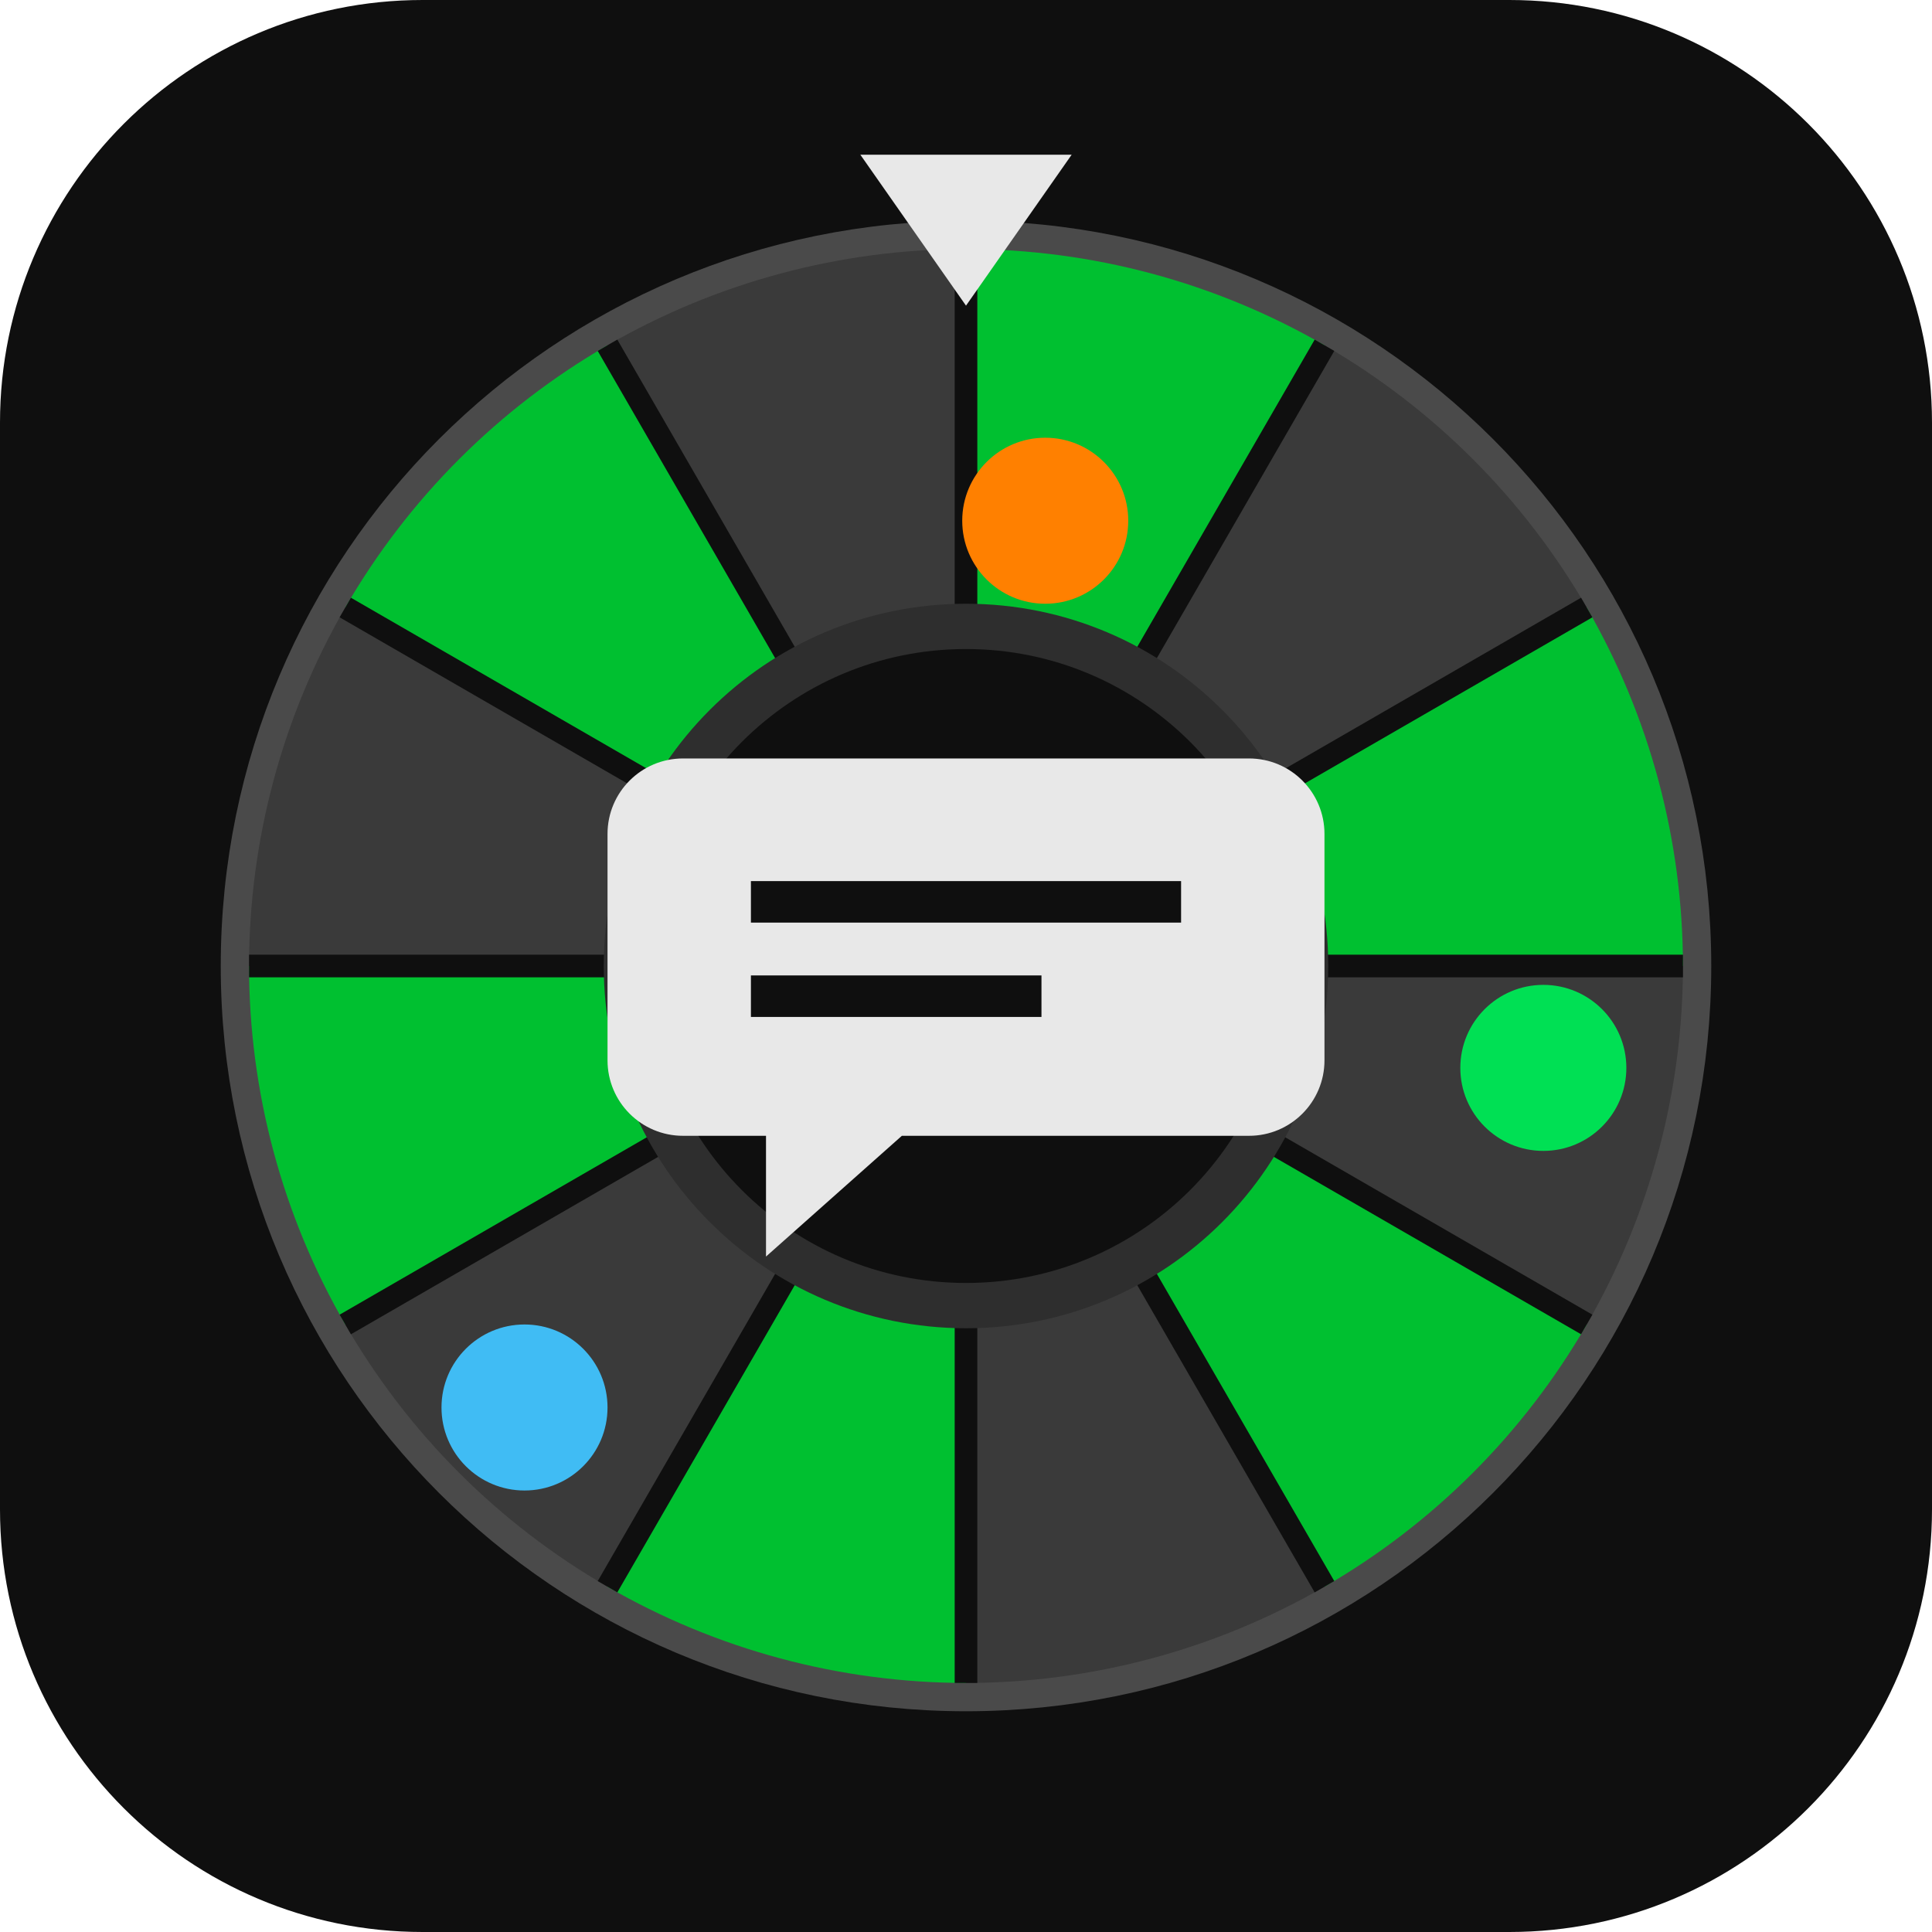
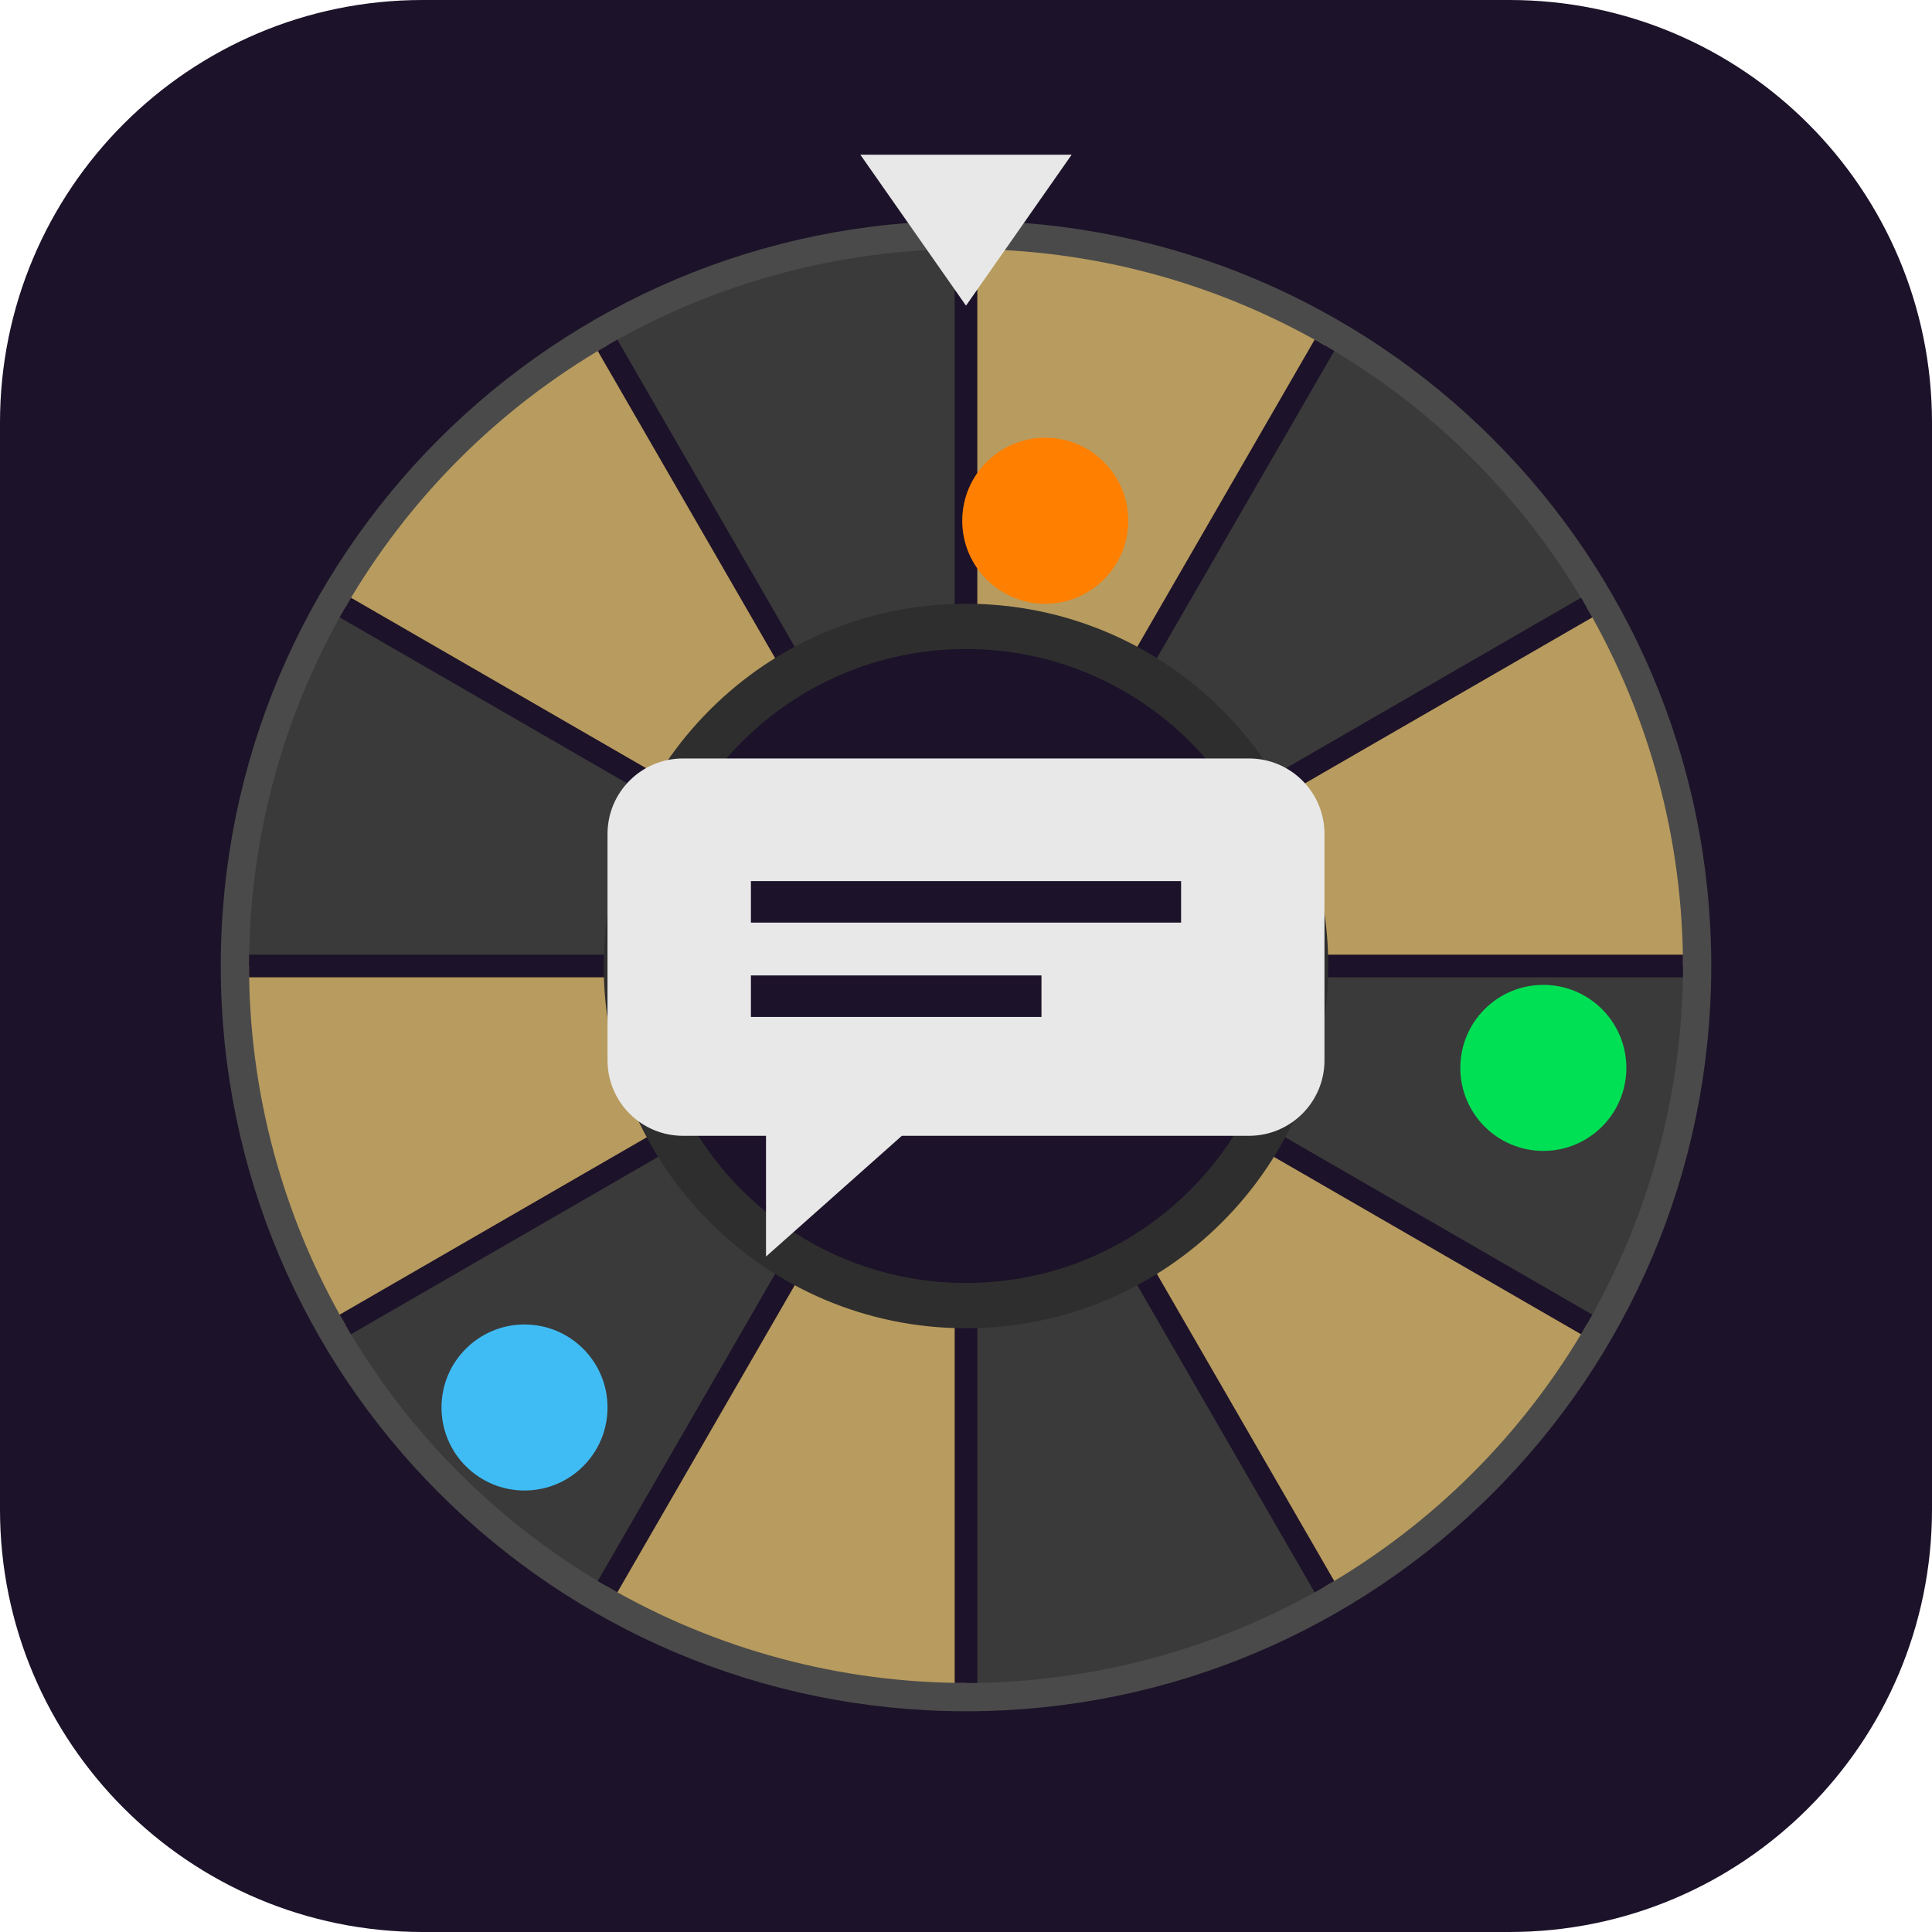
<svg xmlns="http://www.w3.org/2000/svg" viewBox="0 0 64 64">
-   <rect width="64" height="64" rx="14" fill="#0f0f0f" />
+   <rect width="64" height="64" rx="14" fill="#1c1229" />
  <g transform="translate(32 32) scale(1.25) translate(-32 -27)">
    <circle cx="32" cy="27" r="19" fill="#3a3a3a" stroke="#4a4a4a" stroke-width="1.5" />
-     <path d="M32 27 L32 8 A19 19 0 0 1 41.5 10.55 Z" fill="#00c030" />
+     <path d="M32 27 L32 8 A19 19 0 0 1 41.5 10.55 Z" fill="#b89b5e" />
    <path d="M32 27 L41.5 10.55 A19 19 0 0 1 48.45 17.5 Z" fill="#3a3a3a" />
-     <path d="M32 27 L48.45 17.5 A19 19 0 0 1 51 27 Z" fill="#00c030" />
+     <path d="M32 27 L48.45 17.5 A19 19 0 0 1 51 27 Z" fill="#b89b5e" />
    <path d="M32 27 L51 27 A19 19 0 0 1 48.45 36.5 Z" fill="#3a3a3a" />
-     <path d="M32 27 L48.45 36.5 A19 19 0 0 1 41.5 43.45 Z" fill="#00c030" />
+     <path d="M32 27 L48.45 36.5 A19 19 0 0 1 41.5 43.45 Z" fill="#b89b5e" />
    <path d="M32 27 L41.5 43.45 A19 19 0 0 1 32 46 Z" fill="#3a3a3a" />
-     <path d="M32 27 L32 46 A19 19 0 0 1 22.5 43.45 Z" fill="#00c030" />
+     <path d="M32 27 L32 46 A19 19 0 0 1 22.5 43.45 Z" fill="#b89b5e" />
    <path d="M32 27 L22.5 43.45 A19 19 0 0 1 15.55 36.5 Z" fill="#3a3a3a" />
-     <path d="M32 27 L15.55 36.5 A19 19 0 0 1 13 27 Z" fill="#00c030" />
+     <path d="M32 27 L15.55 36.5 A19 19 0 0 1 13 27 Z" fill="#b89b5e" />
    <path d="M32 27 L13 27 A19 19 0 0 1 15.55 17.5 Z" fill="#3a3a3a" />
-     <path d="M32 27 L15.55 17.5 A19 19 0 0 1 22.5 10.55 Z" fill="#00c030" />
+     <path d="M32 27 L15.55 17.5 A19 19 0 0 1 22.5 10.55 Z" fill="#b89b5e" />
    <path d="M32 27 L22.5 10.55 A19 19 0 0 1 32 8 Z" fill="#3a3a3a" />
-     <g stroke="#0f0f0f" stroke-width="0.6">
+     <g stroke="#1c1229" stroke-width="0.6">
      <line x1="32" y1="27" x2="32" y2="8" />
      <line x1="32" y1="27" x2="41.5" y2="10.55" />
      <line x1="32" y1="27" x2="48.45" y2="17.5" />
      <line x1="32" y1="27" x2="51" y2="27" />
      <line x1="32" y1="27" x2="48.45" y2="36.5" />
      <line x1="32" y1="27" x2="41.5" y2="43.45" />
      <line x1="32" y1="27" x2="32" y2="46" />
      <line x1="32" y1="27" x2="22.5" y2="43.45" />
      <line x1="32" y1="27" x2="15.55" y2="36.5" />
      <line x1="32" y1="27" x2="13" y2="27" />
      <line x1="32" y1="27" x2="15.55" y2="17.5" />
      <line x1="32" y1="27" x2="22.5" y2="10.55" />
    </g>
    <circle cx="34.1" cy="15.2" r="2.2" fill="#ff8000" />
    <circle cx="47.3" cy="29.7" r="2.2" fill="#00e054" />
    <circle cx="20.3" cy="38.7" r="2.2" fill="#40bcf4" />
    <path d="M32 9.5 L34.8 5.5 L29.2 5.5 Z" fill="#e8e8e8" />
-     <circle cx="32" cy="27" r="9" fill="#0f0f0f" stroke="#2e2e2e" stroke-width="1.2" />
+     <circle cx="32" cy="27" r="9" fill="#1c1229" stroke="#2e2e2e" stroke-width="1.2" />
    <path d="M24.5 21.5h15a2 2 0 0 1 2 2v6a2 2 0 0 1-2 2h-9.2l-3.6 3.2v-3.2h-2.2a2 2 0 0 1-2-2v-6a2 2 0 0 1 2-2Z" fill="#e8e8e8" />
-     <line x1="26.3" y1="25.3" x2="37.7" y2="25.3" stroke="#0f0f0f" stroke-width="1.1" />
-     <line x1="26.3" y1="27.8" x2="34" y2="27.8" stroke="#0f0f0f" stroke-width="1.1" />
+     <line x1="26.3" y1="25.3" x2="37.7" y2="25.3" stroke="#1c1229" stroke-width="1.1" />
+     <line x1="26.3" y1="27.8" x2="34" y2="27.8" stroke="#1c1229" stroke-width="1.1" />
  </g>
</svg>
